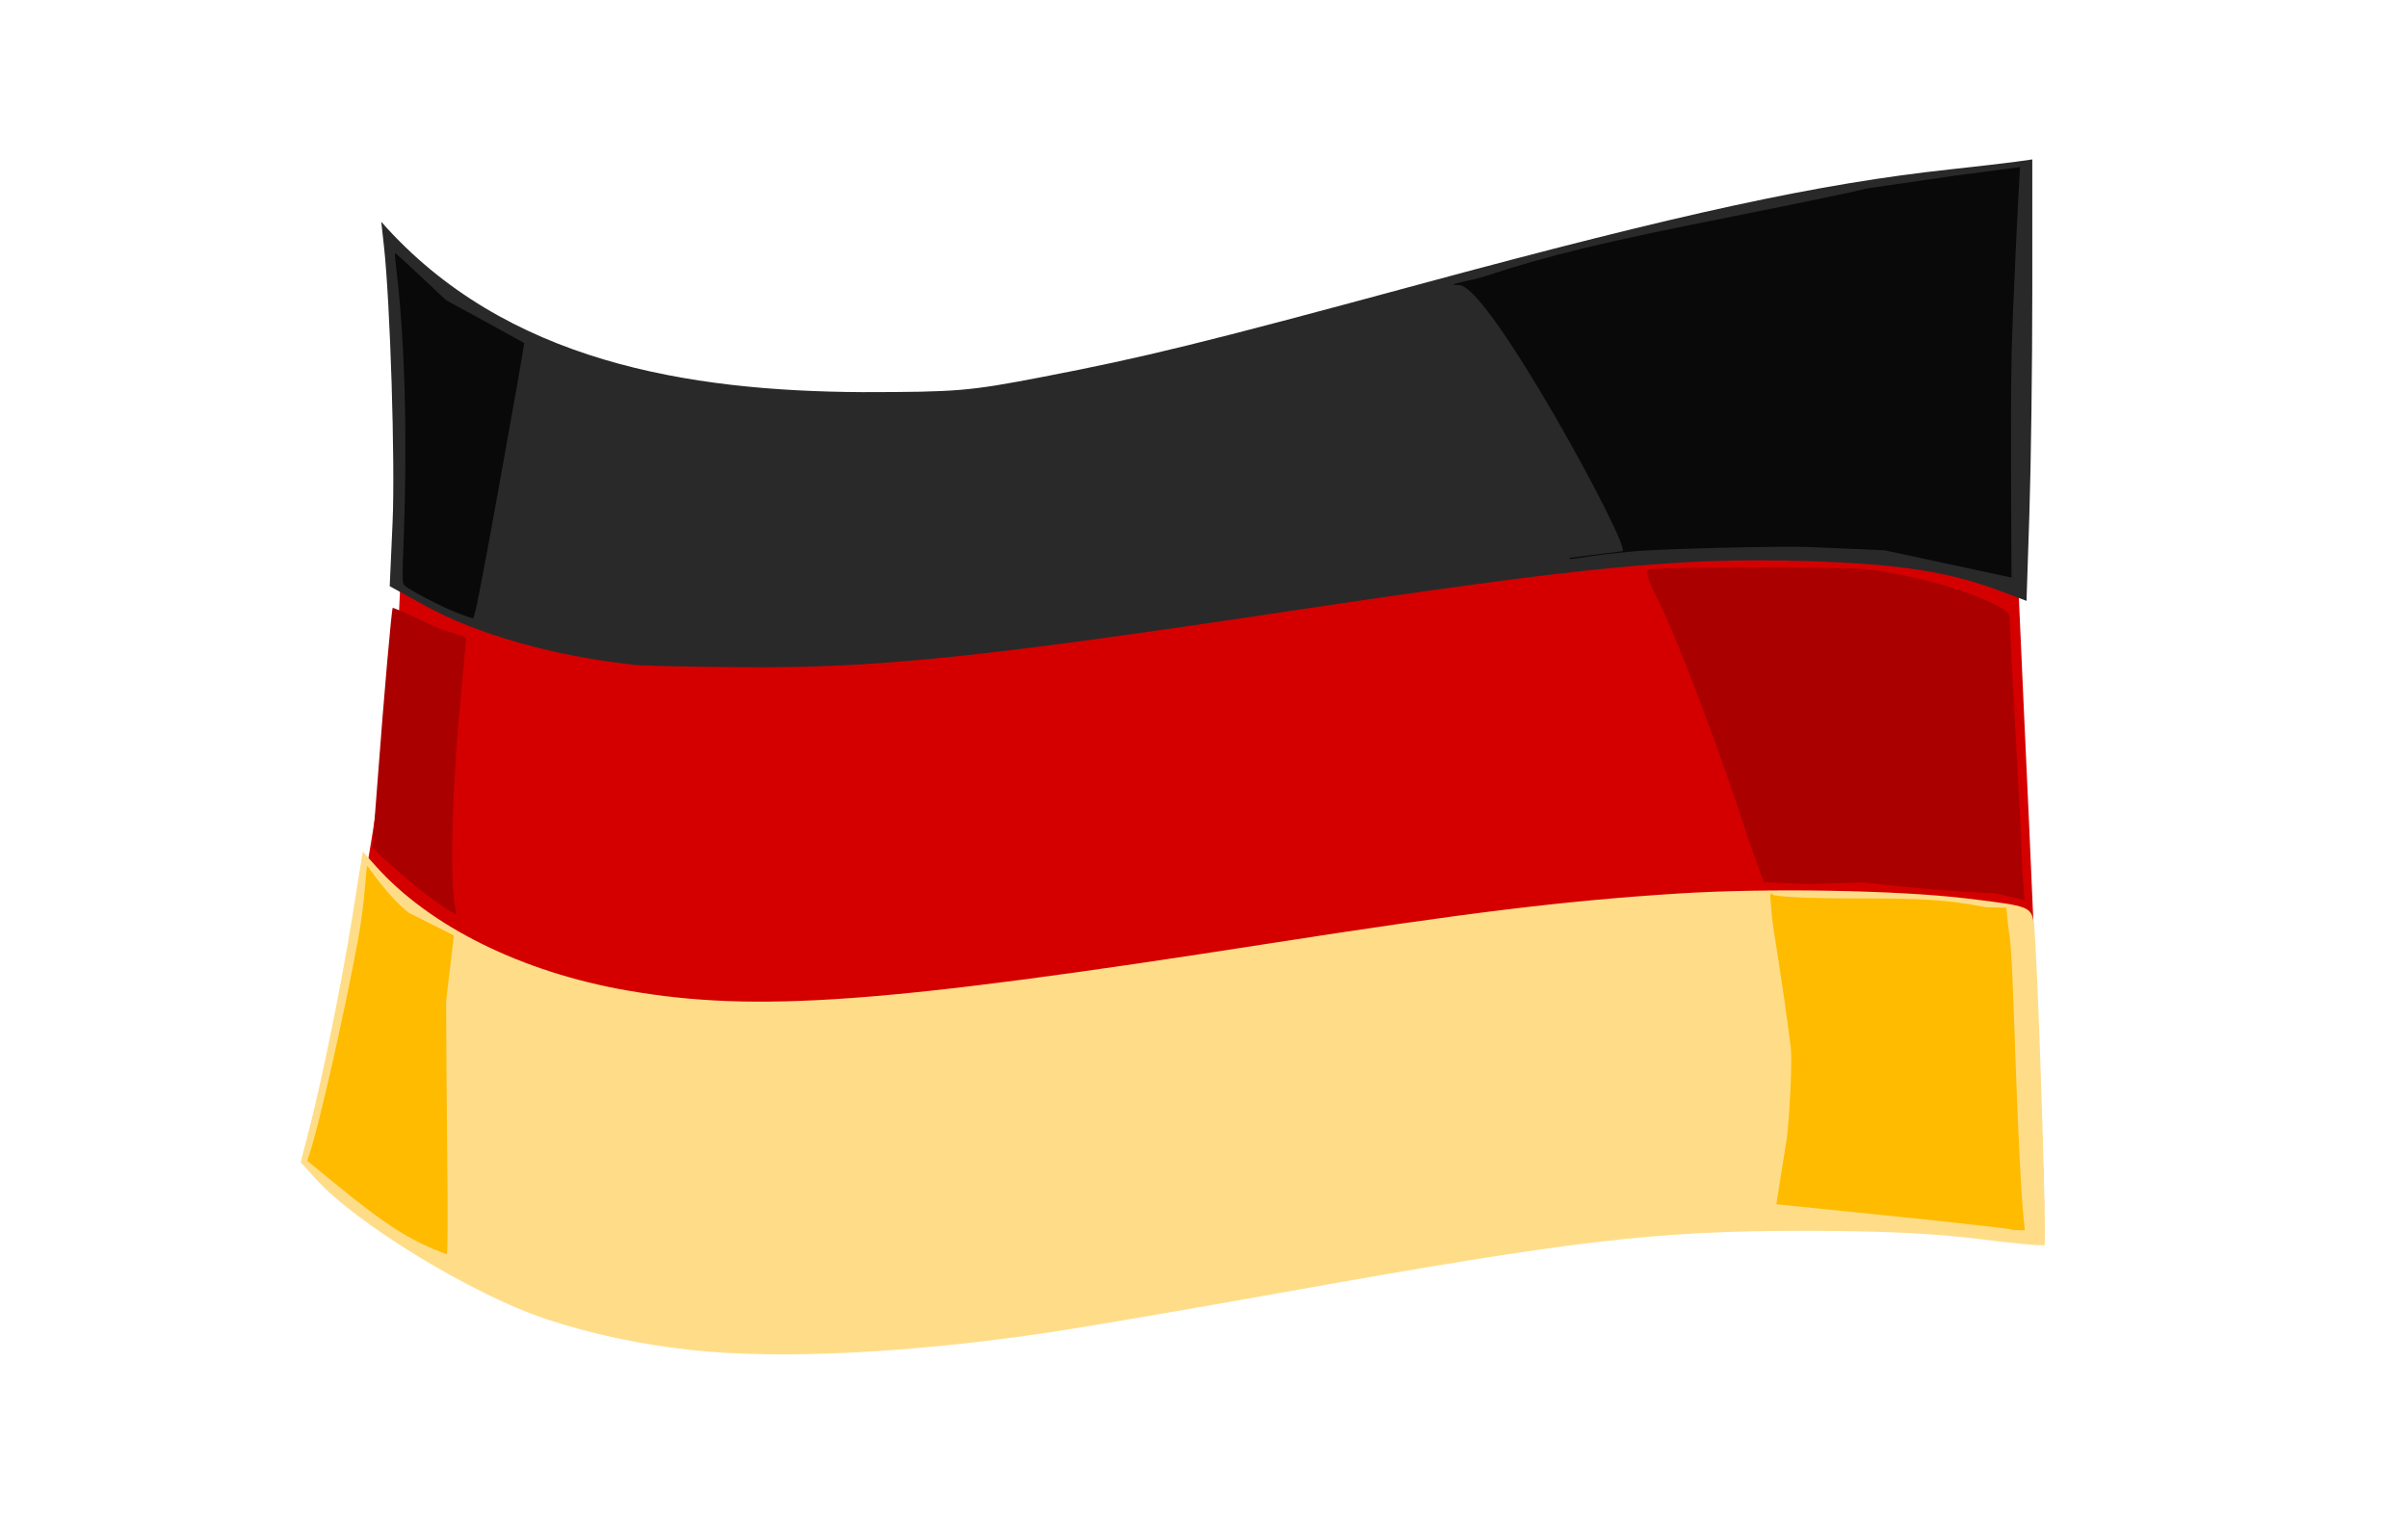
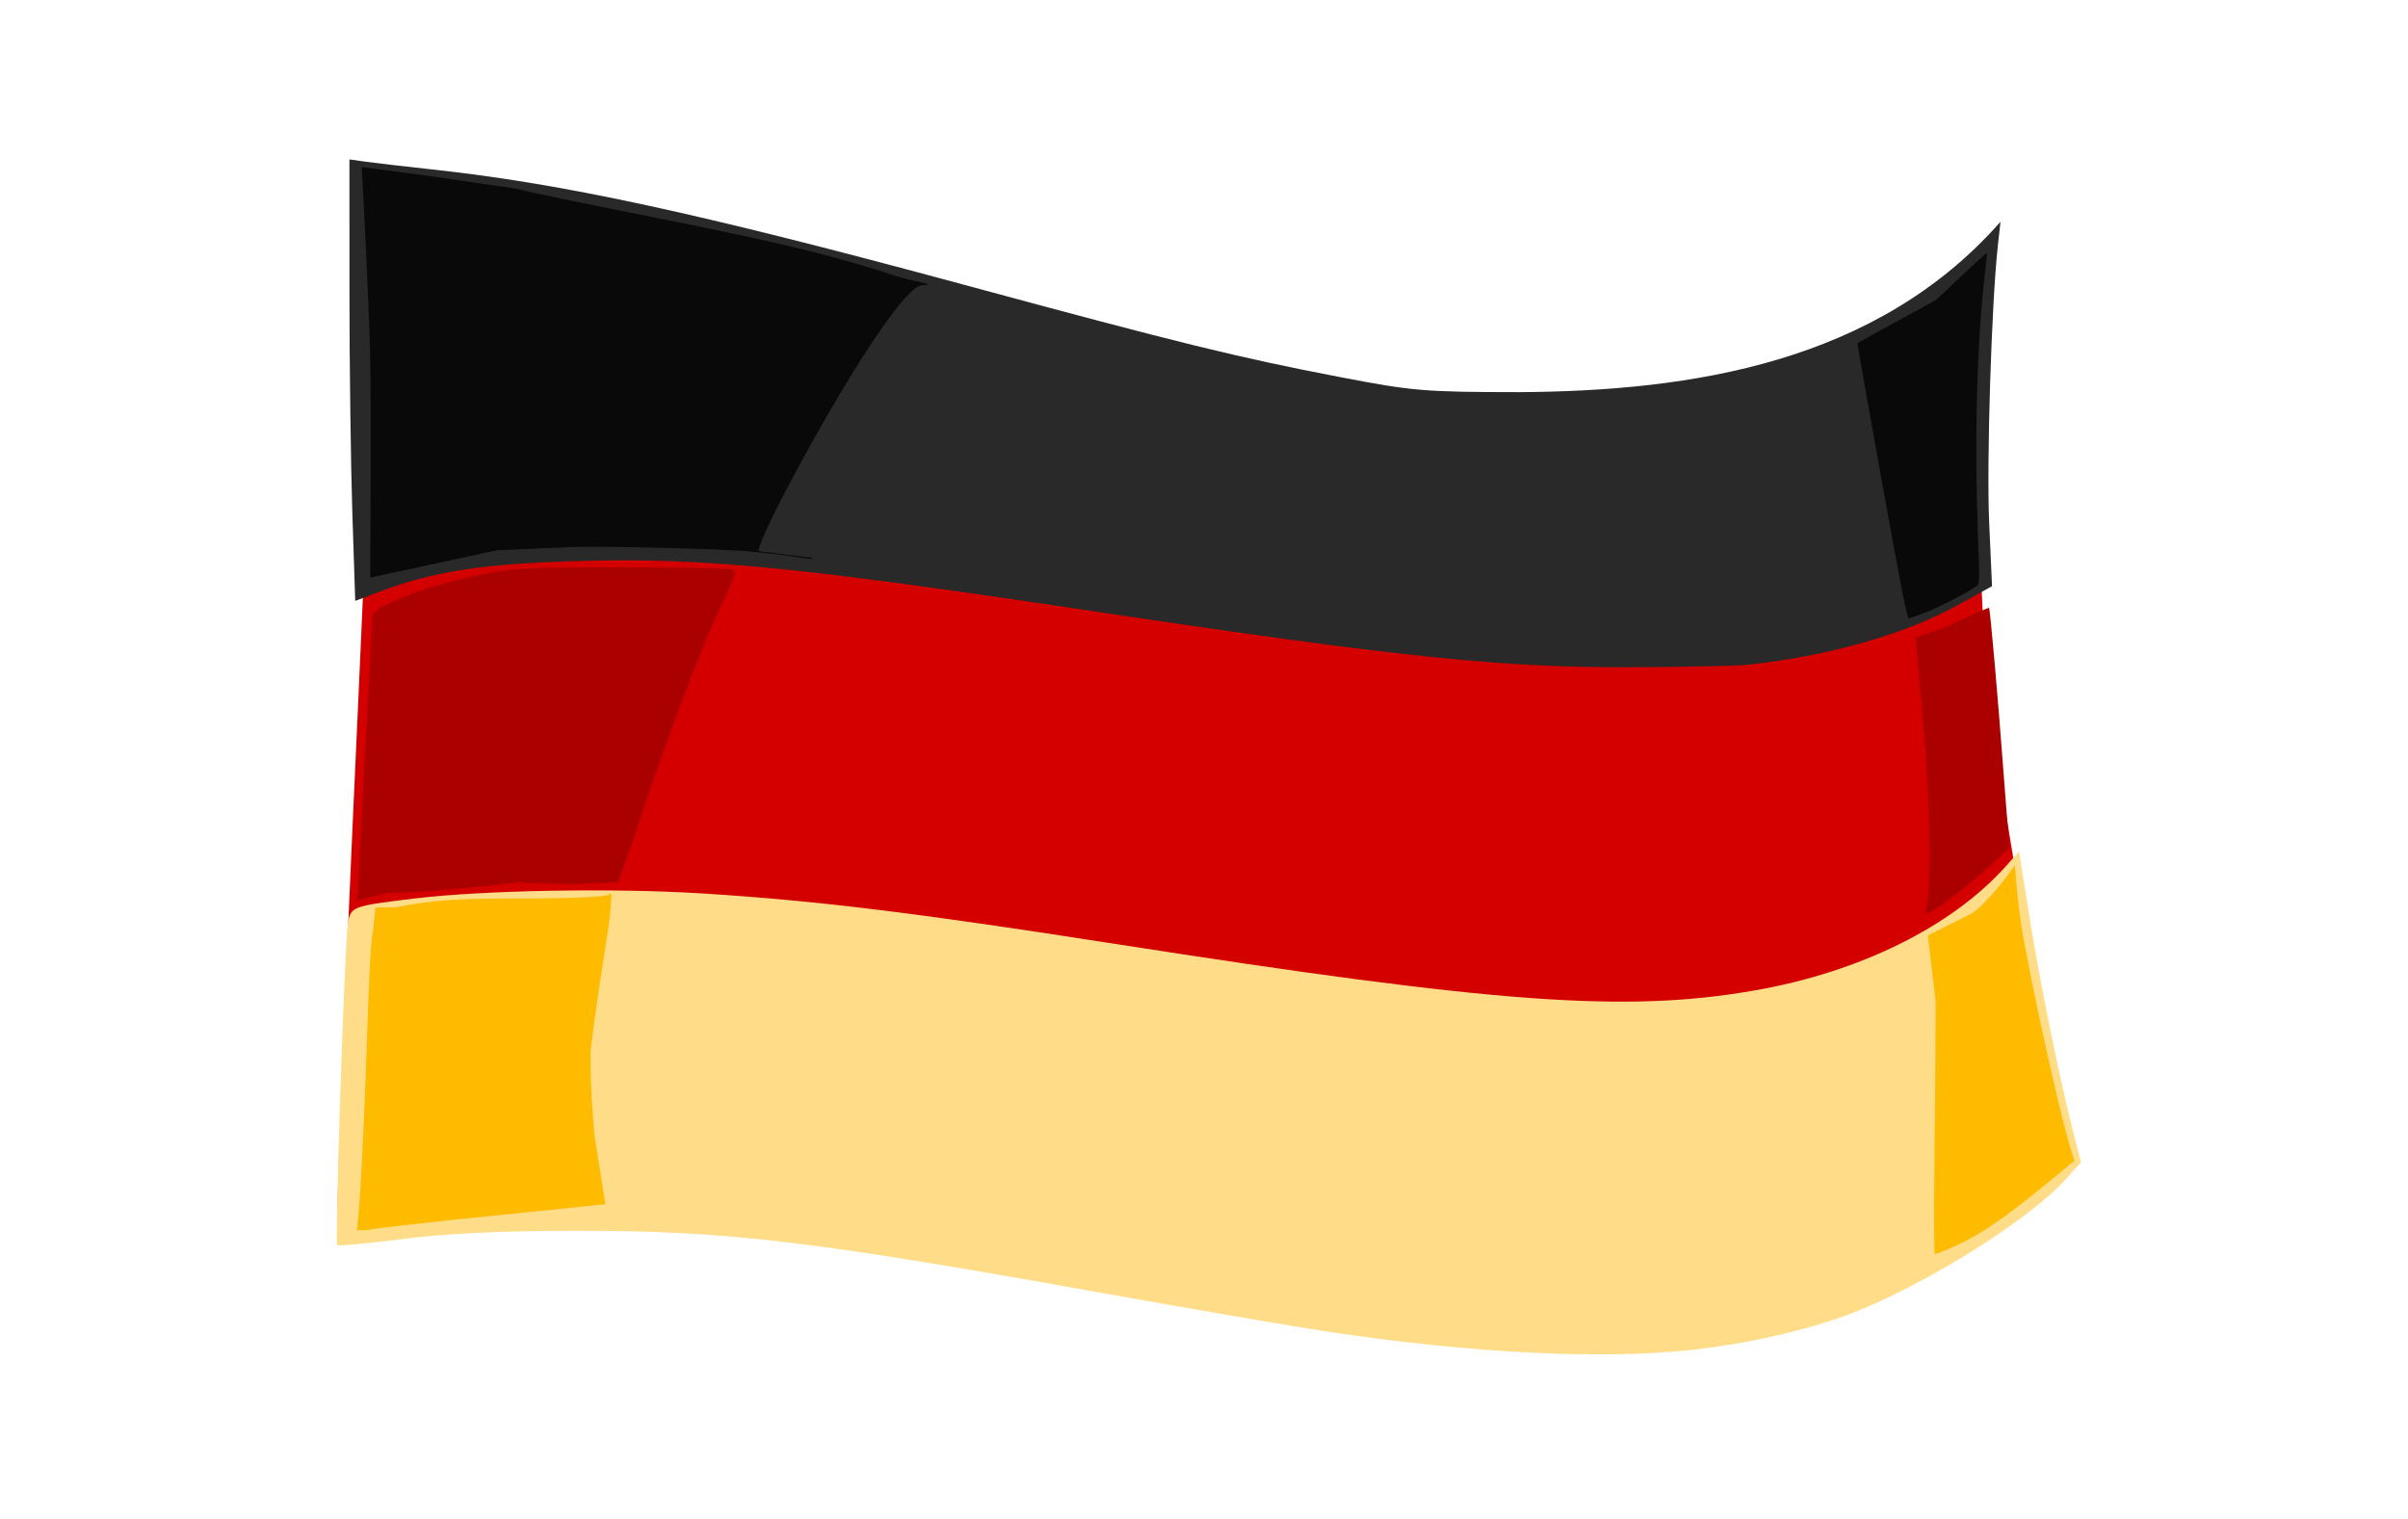
<svg xmlns="http://www.w3.org/2000/svg" width="303.307" height="191.268" id="svg4363" version="1.1">
  <defs id="defs4365">
    </defs>
-   <g id="layer1" transform="translate(0,-861.0945)">
+   <g id="layer1" transform="translate(300,-861.0945) scale(-1,1)">
    <path style="fill:#d40000;fill-opacity:1" d="m 87.145,1027.024 c -16.8,-1.969 -32.334,-8.309 -44.246,-18.056 -2.203,-1.802 -4.045,-3.302 -4.093,-3.332 -0.049,-0.031 0.805,-3.822 1.896,-8.427 4.513,-19.039 7.52,-36.843 9.251,-54.771 0.984,-10.189 0.825,-33.675 -0.293,-43.422 -0.496,-4.327 -0.824,-7.949 -0.727,-8.049 0.096,-0.1 0.804,1.669 3.035,3.526 22.154,18.431 53.106,21.028 99.411,11.042 3.666,-0.791 18.671,-5.029 28.079,-7.526 32,-8.496 33.189,-6.548 41.796,-8.437 11.312,-2.484 23.278,-4.448 29.801,-4.892 l 2.658,-0.929 0.251,1.536 c -1.773,17.628 0.373,49.204 2.4,97.465 0.698,16.626 1.19,30.313 1.092,30.414 -0.098,0.101 -1.522,-0.062 -3.166,-0.363 -10.995,-2.015 -29.858,-2.035 -46.134,-0.048 -11.785,1.438 -18.051,2.462 -43.911,7.172 -24.519,4.466 -32.599,5.734 -43.855,6.883 -8.417,0.859 -26.741,0.978 -33.245,0.215 l 0,-10e-5 0,2e-4 z" id="path3428" />
    <path style="fill:#292929;fill-opacity:1" d="m 79.897,944.832 c -10.127,-1.091 -19.793,-3.827 -26.41,-7.476 l -4.399,-2.426 0.362,-8.073 c 0.334,-7.451 -0.298,-27.623 -1.091,-34.782 l -0.338,-3.049 c 15.61,17.733 38.82,21.328 60.574,21.46 11.962,-0.008 13.47,-0.134 22.618,-1.895 12.971,-2.498 20.095,-4.248 47.451,-11.653 33.278,-9.008 50.419,-12.721 67.011,-14.515 3.371,-0.365 7.07,-0.794 8.219,-0.955 l 2.09,-0.292 -0.001,16.759 c -0.001,9.218 -0.165,21.728 -0.364,27.801 l -0.363,11.042 -3.119,-1.176 c -6.64,-2.505 -12.778,-3.47 -24.343,-3.826 -16.059,-0.495 -27.651,0.623 -65.791,6.348 -38.764,5.818 -51.62,7.135 -68.454,7.009 -6.436,-0.048 -12.58,-0.182 -13.652,-0.298 l -1.7e-4,0 z" id="path3243" />
    <path style="fill:#ffdd88;fill-opacity:1" d="m 87.141,1031.143 c -6.416,-0.689 -12.704,-2.028 -18.389,-3.916 -9.193,-3.054 -23.865,-11.979 -28.953,-17.612 l -1.927,-2.134 0.96,-3.699 c 1.697,-6.539 4.212,-18.89 5.553,-27.275 l 1.305,-8.158 1.641,1.835 c 6.813,7.62 18.428,13.362 31.7,15.67 16.228,2.822 32.326,1.647 80.552,-5.878 25.154,-3.925 37.401,-5.423 51.823,-6.339 11.283,-0.716 27.7,-0.427 36.499,0.643 7.796,0.948 7.924,0.997 8.281,3.155 0.409,2.47 1.653,40.145 1.337,40.481 -0.133,0.142 -3.856,-0.201 -8.274,-0.762 -5.509,-0.7 -12.319,-1.024 -21.684,-1.032 -19.022,-0.016 -29.29,1.189 -65.754,7.72 -11.799,2.114 -24.964,4.37 -29.255,5.014 -17.787,2.67 -34.167,3.494 -45.415,2.287 l 0,0 z" id="path3247" />
    <path style="fill:#aa0000;fill-opacity:1" d="m 49.468,937.653 c -0.147,0.147 -1.118,11.23 -1.853,21.054 l -0.706,9.178 1.059,0.986 c 3.079,2.9 6.925,5.972 8.734,6.971 0.244,0.135 0.498,0.275 0.75,0.399 0.013,-0.024 0.031,-0.046 0.044,-0.07 -1.204,-4.292 -0.136,-20.666 0.507,-26.852 l 0.728,-7.957 -3.595,-1.174 c -3.065,-1.453 -5.619,-2.584 -5.669,-2.535 z m 9.22,39.198 c -0.02,0.034 -0.047,0.06 -0.066,0.094 0.073,0.027 0.148,0.066 0.221,0.094 0.013,0.005 0.056,10e-4 0.088,0 -0.042,-0.054 -0.114,-0.112 -0.243,-0.188 z" id="path3253" />
    <path style="fill:#090909;fill-opacity:1" d="m 57.238,938.147 c -1.893,-0.767 -5.405,-2.604 -6.23,-3.258 -0.355,-0.281 -0.36,-0.522 -0.147,-6.226 0.461,-12.337 0.135,-24.578 -0.883,-33.161 -0.162,-1.369 -0.269,-2.514 -0.236,-2.545 0.032,-0.031 1.491,1.29 3.241,2.937 l 3.182,2.994 4.896,2.676 c 2.693,1.472 4.929,2.705 4.97,2.74 0.041,0.035 -1.333,7.851 -3.054,17.368 -2.494,13.796 -3.188,17.303 -3.423,17.299 -0.163,-0.003 -1.204,-0.374 -2.315,-0.824 l 0,0 z" id="path3269" />
    <path style="fill:#ffbb00;fill-opacity:1" d="m 54.707,1018.466 c -3.711,-1.559 -6.671,-3.522 -12.471,-8.271 l -3.539,-2.898 0.293,-0.876 c 1.204,-3.6 4.351,-17.495 6.097,-26.917 0.978,-5.281 0.998,-9.439 1.174,-9.33 0.131,0.082 2.723,4.012 5.277,5.914 l 5.629,2.83 -0.974,8.281 c 0.006,4.209 0.07,13.101 0.142,19.76 0.079,7.274 0.059,12.105 -0.049,12.101 -0.099,0 -0.809,-0.272 -1.578,-0.595 l 1e-5,0 -6e-5,0 z" id="path3278" />
    <path style="fill:#090909;fill-opacity:1" d="m 204.378,930.523 c 1.08,-0.448 -16.818,-33.511 -20.568,-33.512 -2.329,-7.5e-4 1.479,-0.536 3.208,-1.109 7.933,-2.626 15.116,-4.36 31.415,-7.584 7.477,-1.479 15.262,-3.103 16.724,-3.489 l 11.058,-1.607 8.223,-1.082 c -0.216,3.479 -0.88,16.869 -1.049,23.255 -0.188,7.133 -0.006,28.607 -0.026,28.449 l -16.001,-3.442 -9.451,-0.409 c -3.102,-0.14 -17.172,0.181 -21.398,0.489 -1.734,0.126 -4.391,0.411 -5.905,0.633 -3.228,0.473 -2.818,0.439 -2.929,0.246 l 0,0 6.698,-0.839 z" id="path3404" />
    <path style="fill:#ffbb00;fill-opacity:1" d="m 253.269,1015.936 c -0.064,-0.06 -4.896,-0.618 -10.739,-1.242 l -18.782,-1.921 1.208,-7.647 c 0.302,-1.07 0.861,-10.068 0.6,-12.146 -1.109,-8.84 -2.237,-14.852 -2.364,-16.434 -0.216,-2.69 -0.435,-3.419 0.321,-2.602 0.759,0.821 -0.53,-0.182 -0.101,-0.098 1.658,0.325 6.81,0.422 10.794,0.413 7.292,-0.017 11.029,0.126 15.939,1.11 l 2.565,0.056 0.268,2.593 c 0.422,2.21 0.579,7.684 0.867,15.936 0.323,9.259 0.744,17.646 1.023,20.384 l 0.174,1.705 -0.828,0 c -0.456,0 -0.881,-0.049 -0.944,-0.108 l 0,0 z" id="path3412" />
    <path style="fill:#aa0000;fill-opacity:1" d="m 227.893,972.46 -5.733,-0.262 -1.891,-5.242 c -3.077,-9.706 -8.641,-24.556 -11.06,-29.516 -1.834,-3.76 -2.021,-4.358 -1.441,-4.609 0.366,-0.159 6.606,-0.286 13.866,-0.284 11.065,0.004 13.805,0.127 16.943,0.761 5.201,1.051 9.223,2.264 12.116,3.654 2.301,1.105 2.463,1.274 2.465,2.572 0.001,0.764 0.353,7.616 0.783,15.226 0.43,7.611 0.783,14.828 0.786,16.039 l 0.284,3.684 -3.657,-0.881 c -1.896,-0.036 -9.597,-0.498 -16.564,-1.365 l -6.896,0.222 z" id="path3418" />
  </g>
</svg>
